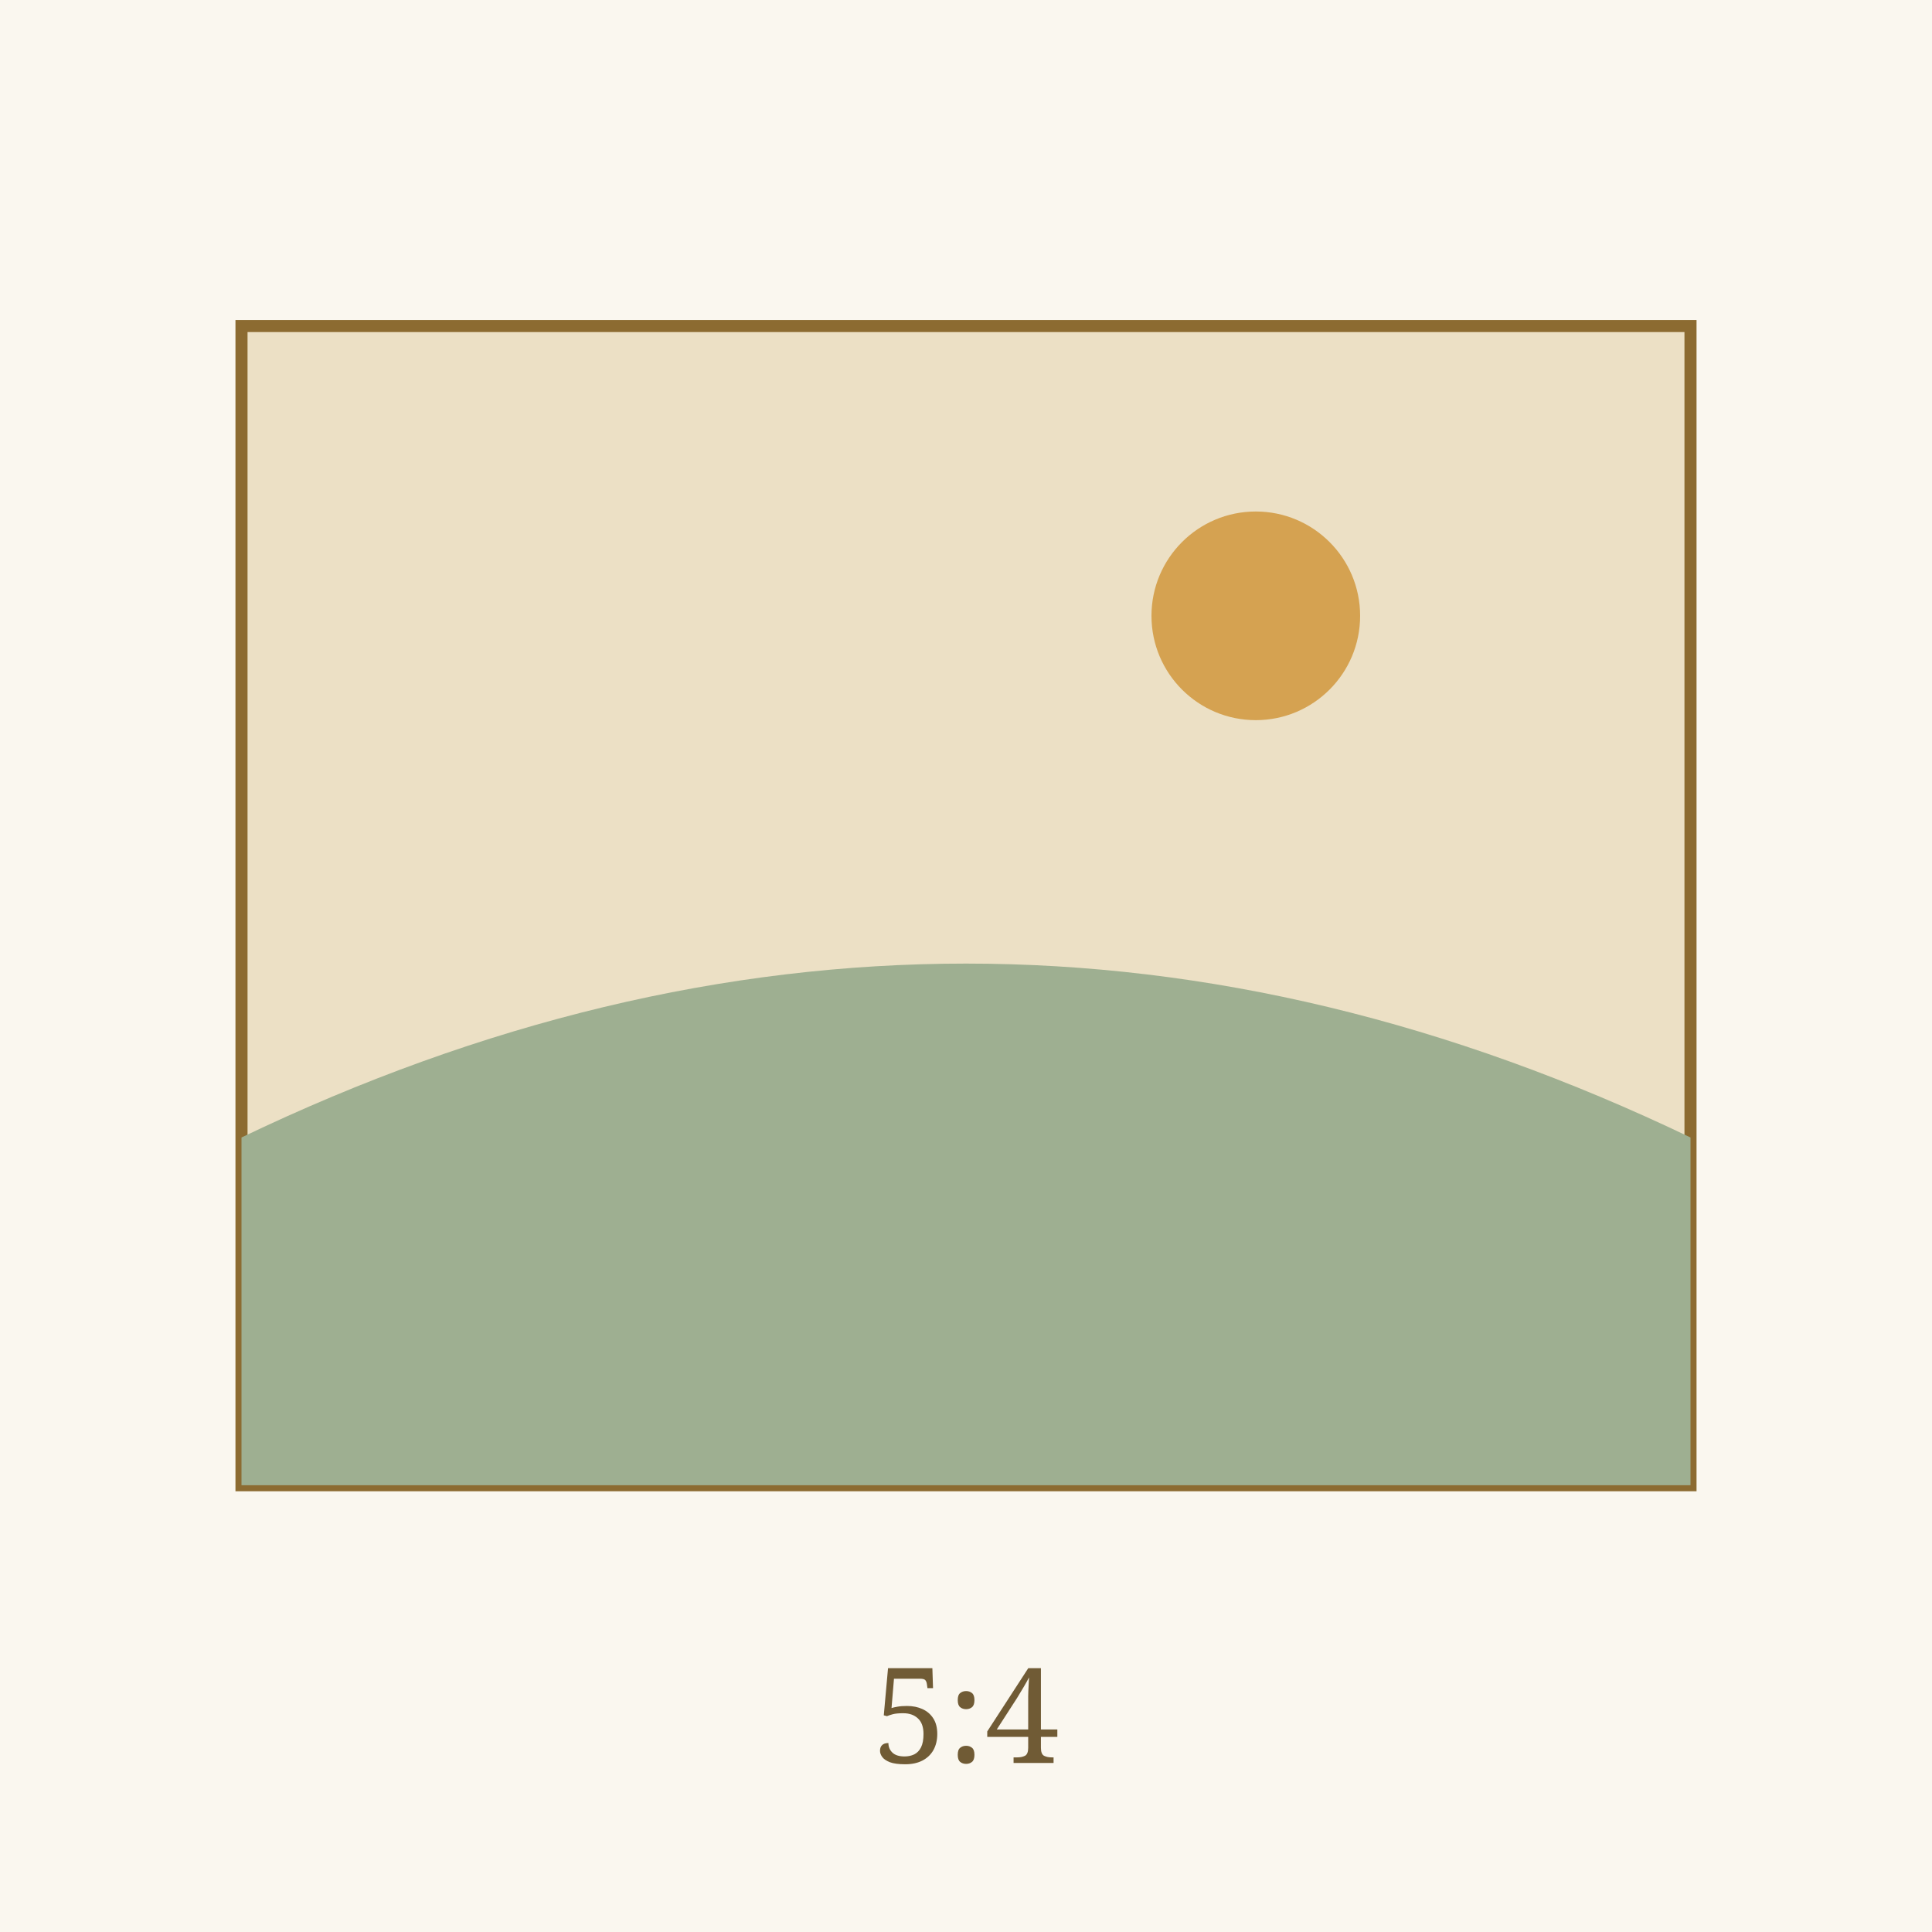
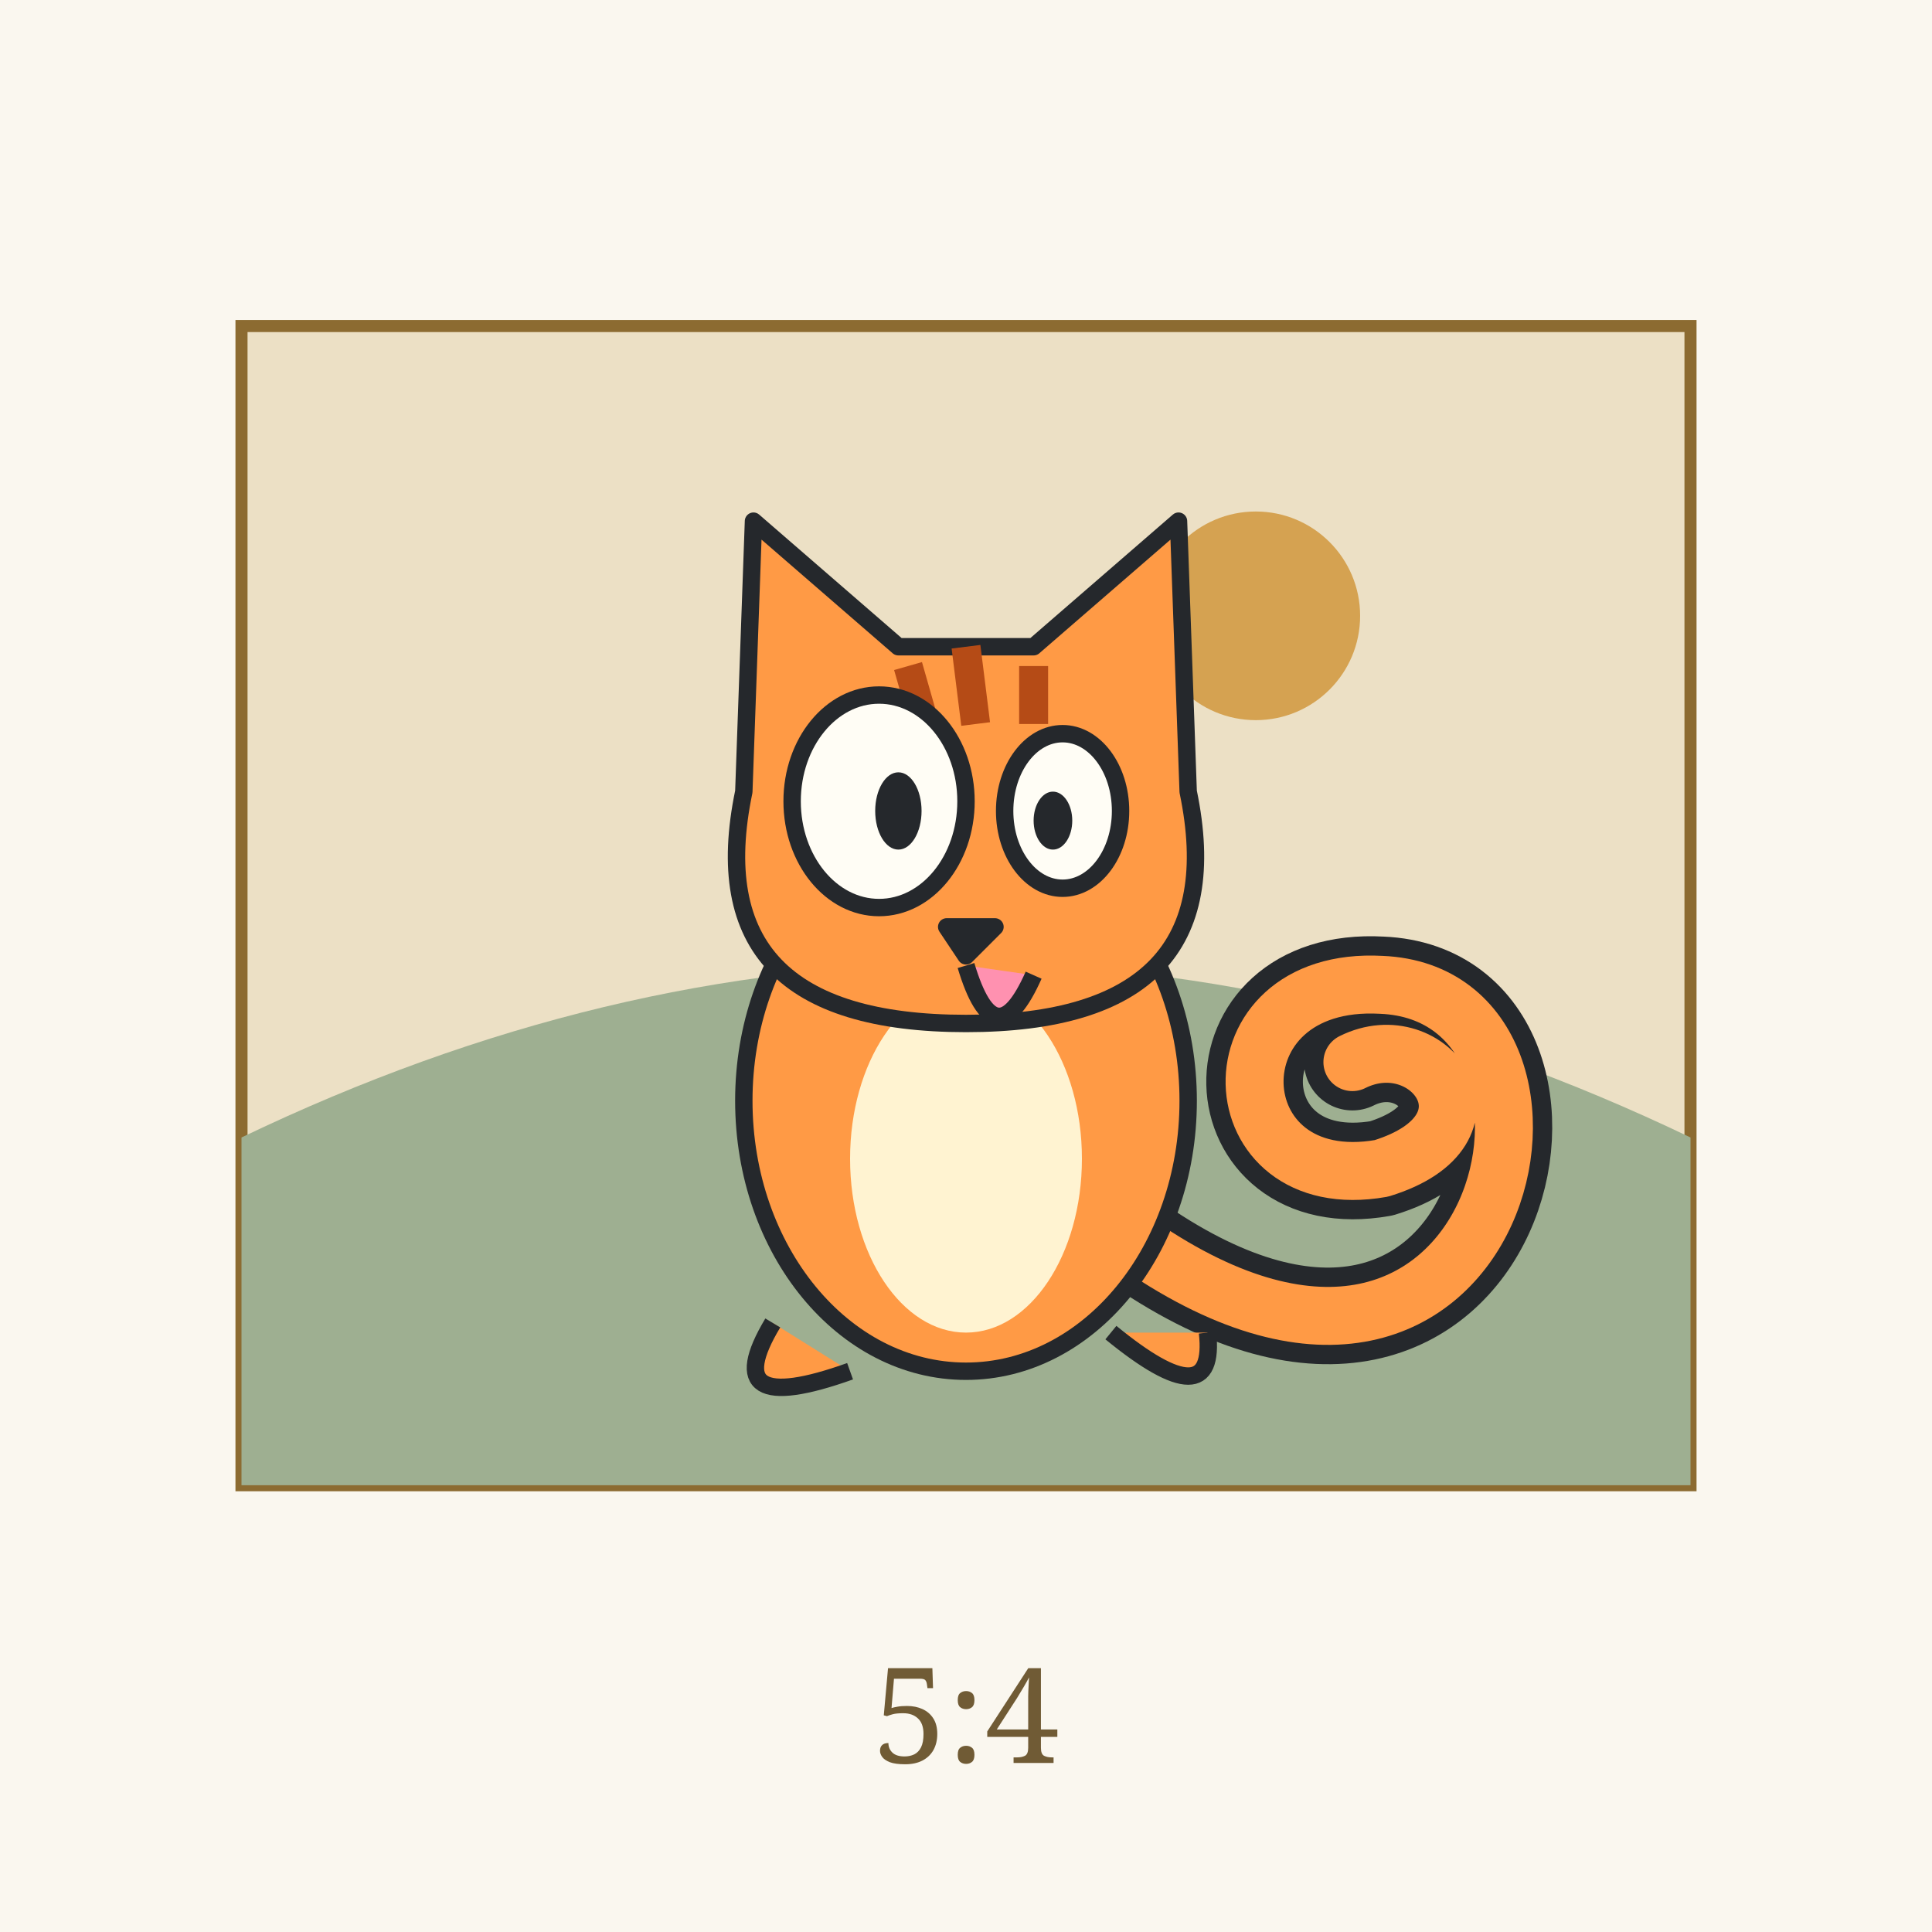
<svg xmlns="http://www.w3.org/2000/svg" width="320" height="320" viewBox="0 0 320 320" role="img">
  <defs>
    <clipPath id="clip">
      <rect x="20" y="65" width="280" height="190" />
    </clipPath>
  </defs>
  <rect width="320" height="320" fill="#faf7ef" />
  <rect data-frame="true" x="40" y="54" width="240" height="192" fill="#ece0c5" stroke="#8c6b31" stroke-width="2" />
  <path d="M40 188.4 Q160 130.8 280 188.4V246H40Z" fill="#9eaf91" />
  <circle cx="208" cy="102" r="17.28" fill="#d5a251" />
  <text x="160" y="292" text-anchor="middle" font-family="Georgia,serif" font-size="22" fill="#705b35">5:4</text>
+   <g data-mascot="quirky-orange-cat" transform="translate(160 142.32) scale(1.6)" stroke="#25282c" stroke-width="1.8" stroke-linejoin="round">
+     <path d="M18 40C56 66 67 14 43 13C25 12 26 35 43 32C56 28 48 17 40 21" fill="none" stroke="#25282c" stroke-width="10" stroke-linecap="round" />
+     <path d="M18 40C56 66 67 14 43 13C25 12 26 35 43 32C56 28 48 17 40 21" fill="none" stroke="#ff9a45" stroke-width="6" stroke-linecap="round" />
+     <ellipse cx="0" cy="25" rx="23" ry="28" fill="#ff9a45" />
+     <ellipse cx="0" cy="31" rx="12" ry="18" fill="#fff3d1" stroke="none" />
+     <path d="M-23 -7L-22 -35L-7 -22L7 -22L22 -35L23 -7Q28 17 0 17Q-28 17 -23 -7Z" fill="#ff9a45" />
+     <path d="M-6 -20L-4 -13M0 -22L1 -14M7 -20L7 -14" stroke="#b54b16" stroke-width="3" />
+     <ellipse cx="-9" cy="-6" rx="9" ry="11" fill="#fffdf5" />
+     <ellipse cx="10" cy="-5" rx="6" ry="8" fill="#fffdf5" />
+     <ellipse cx="-7" cy="-5" rx="2.4" ry="4" fill="#25282c" stroke="none" />
+     <ellipse cx="9" cy="-4" rx="2" ry="3" fill="#25282c" stroke="none" />
+     <path d="M-2 7L3 7L0 10Z" fill="#25282c" />
+     <path d="M0 11Q3 21 7 12" fill="#ff91b0" />
+     <path d="M-20 48Q-26 58 -12 53M15 49Q26 58 25 49" fill="#ff9a45" />
+   </g>
</svg>
